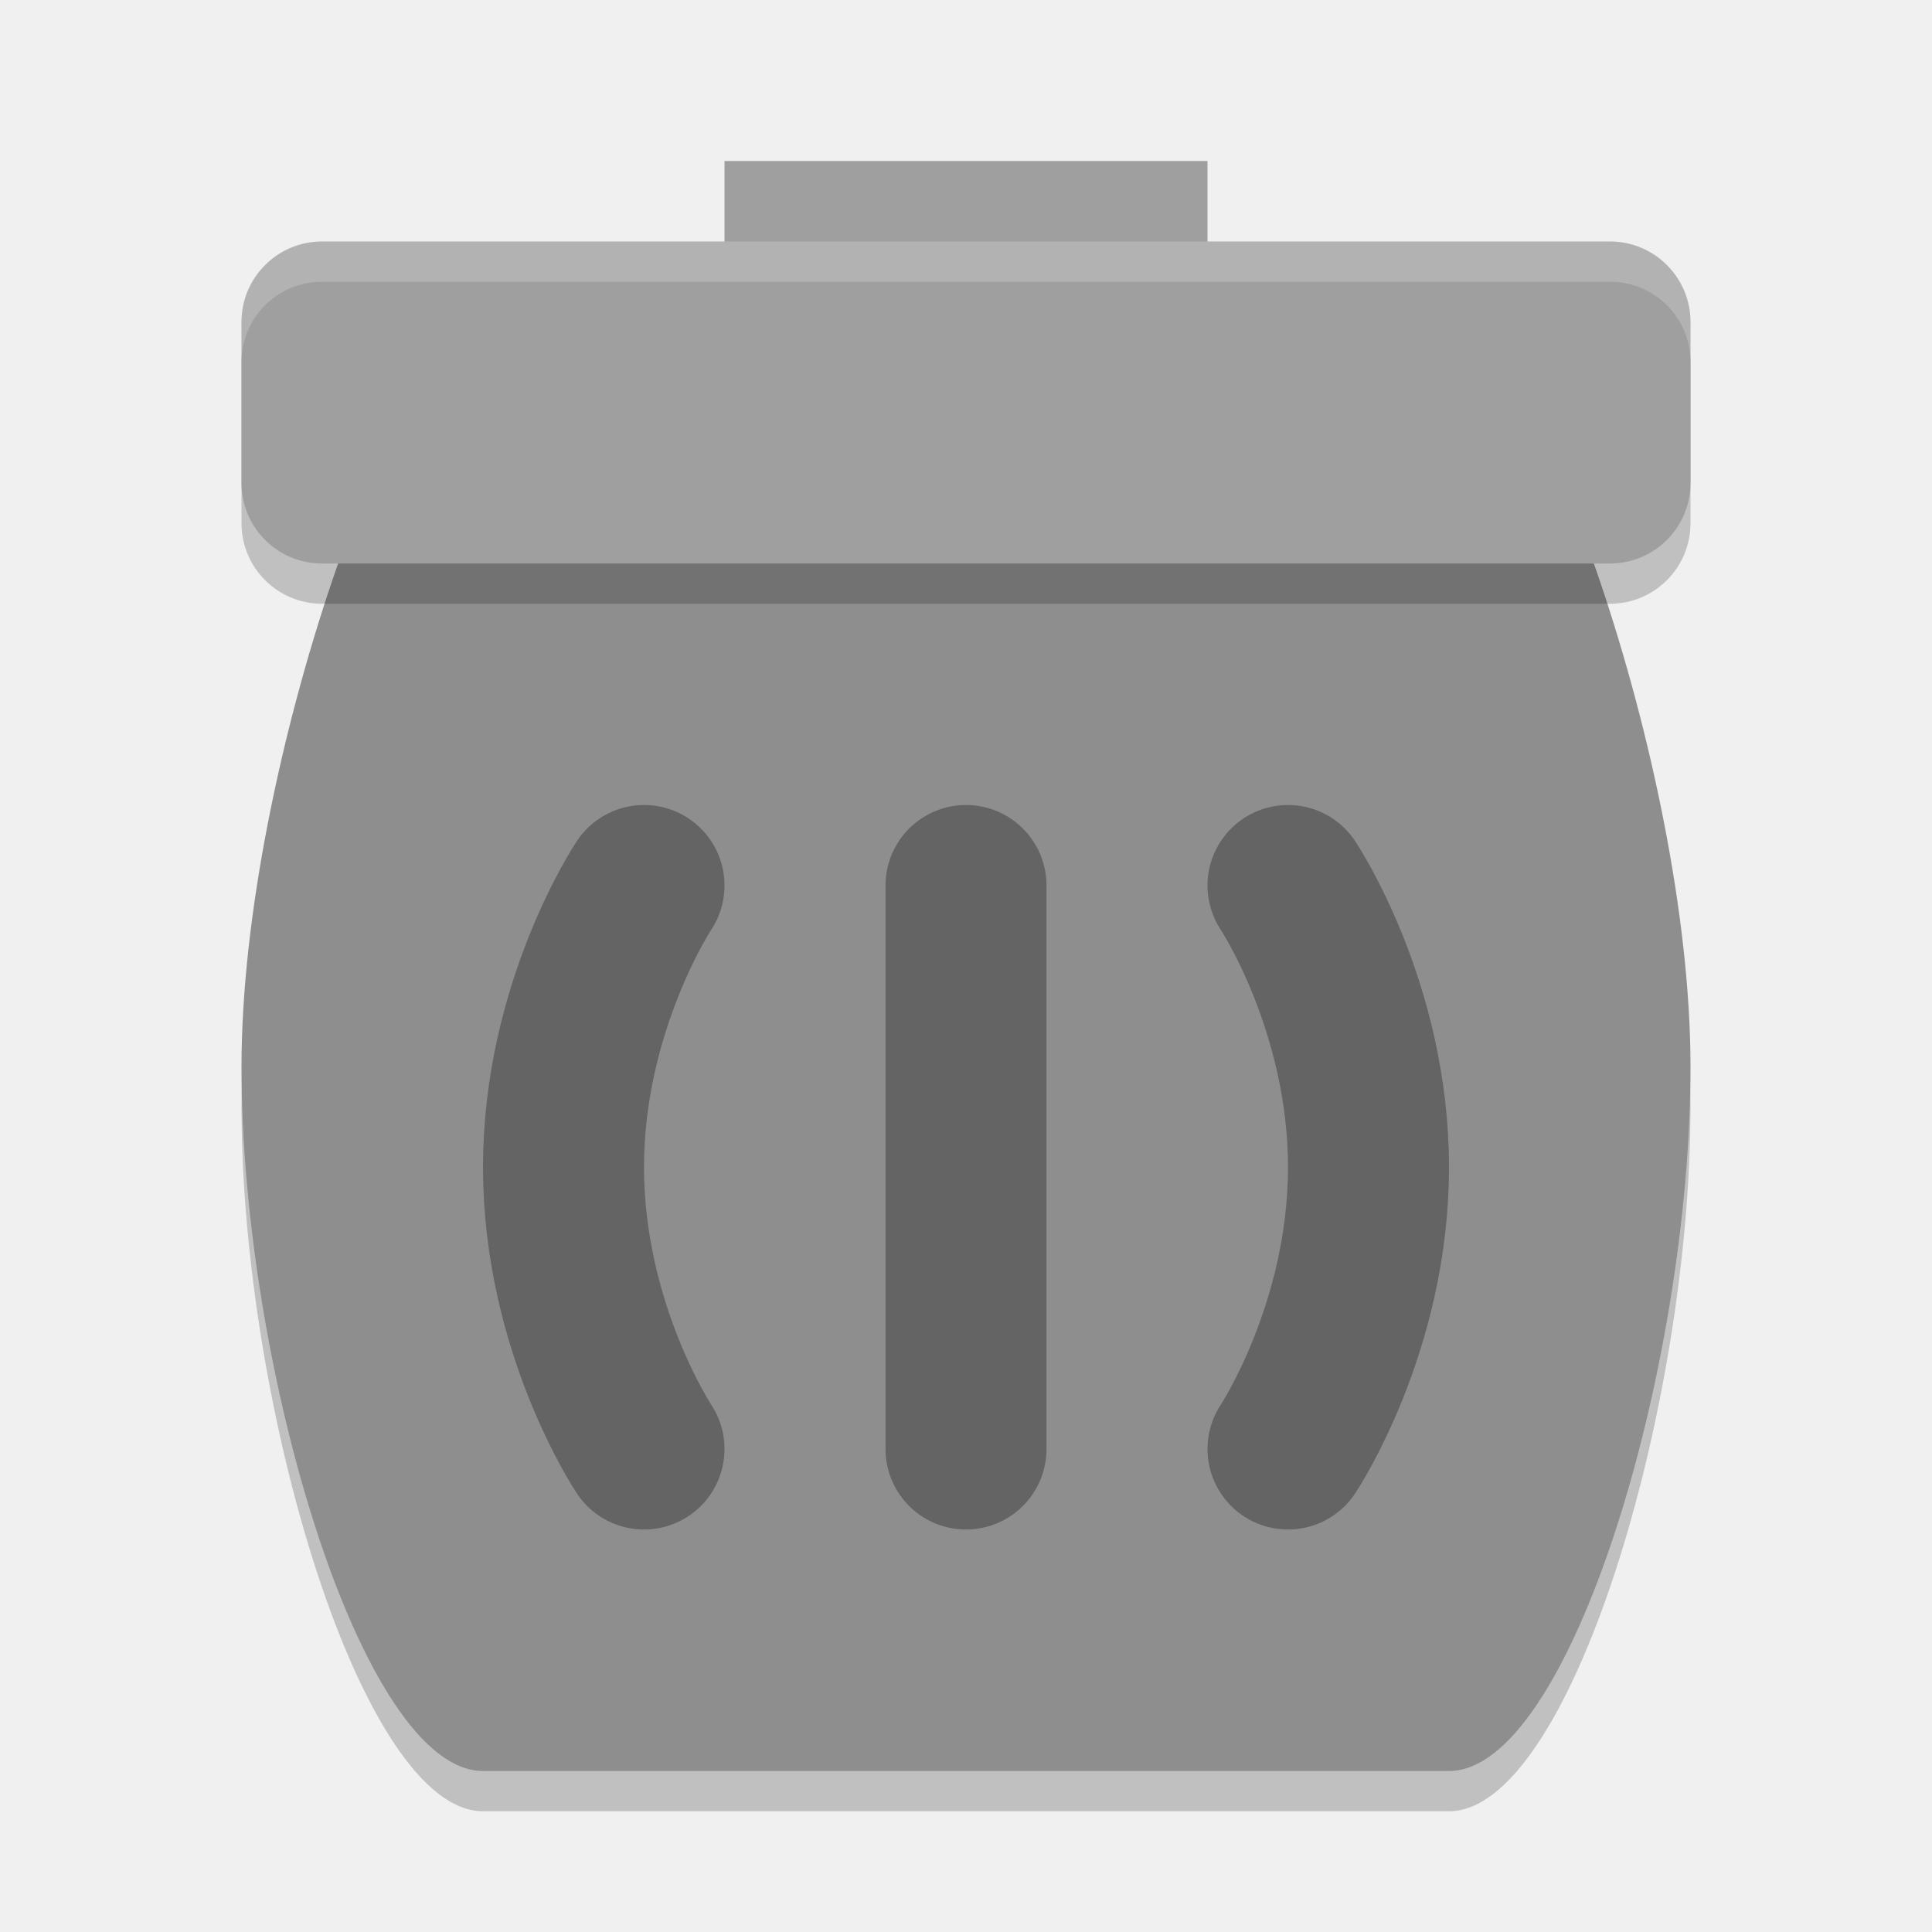
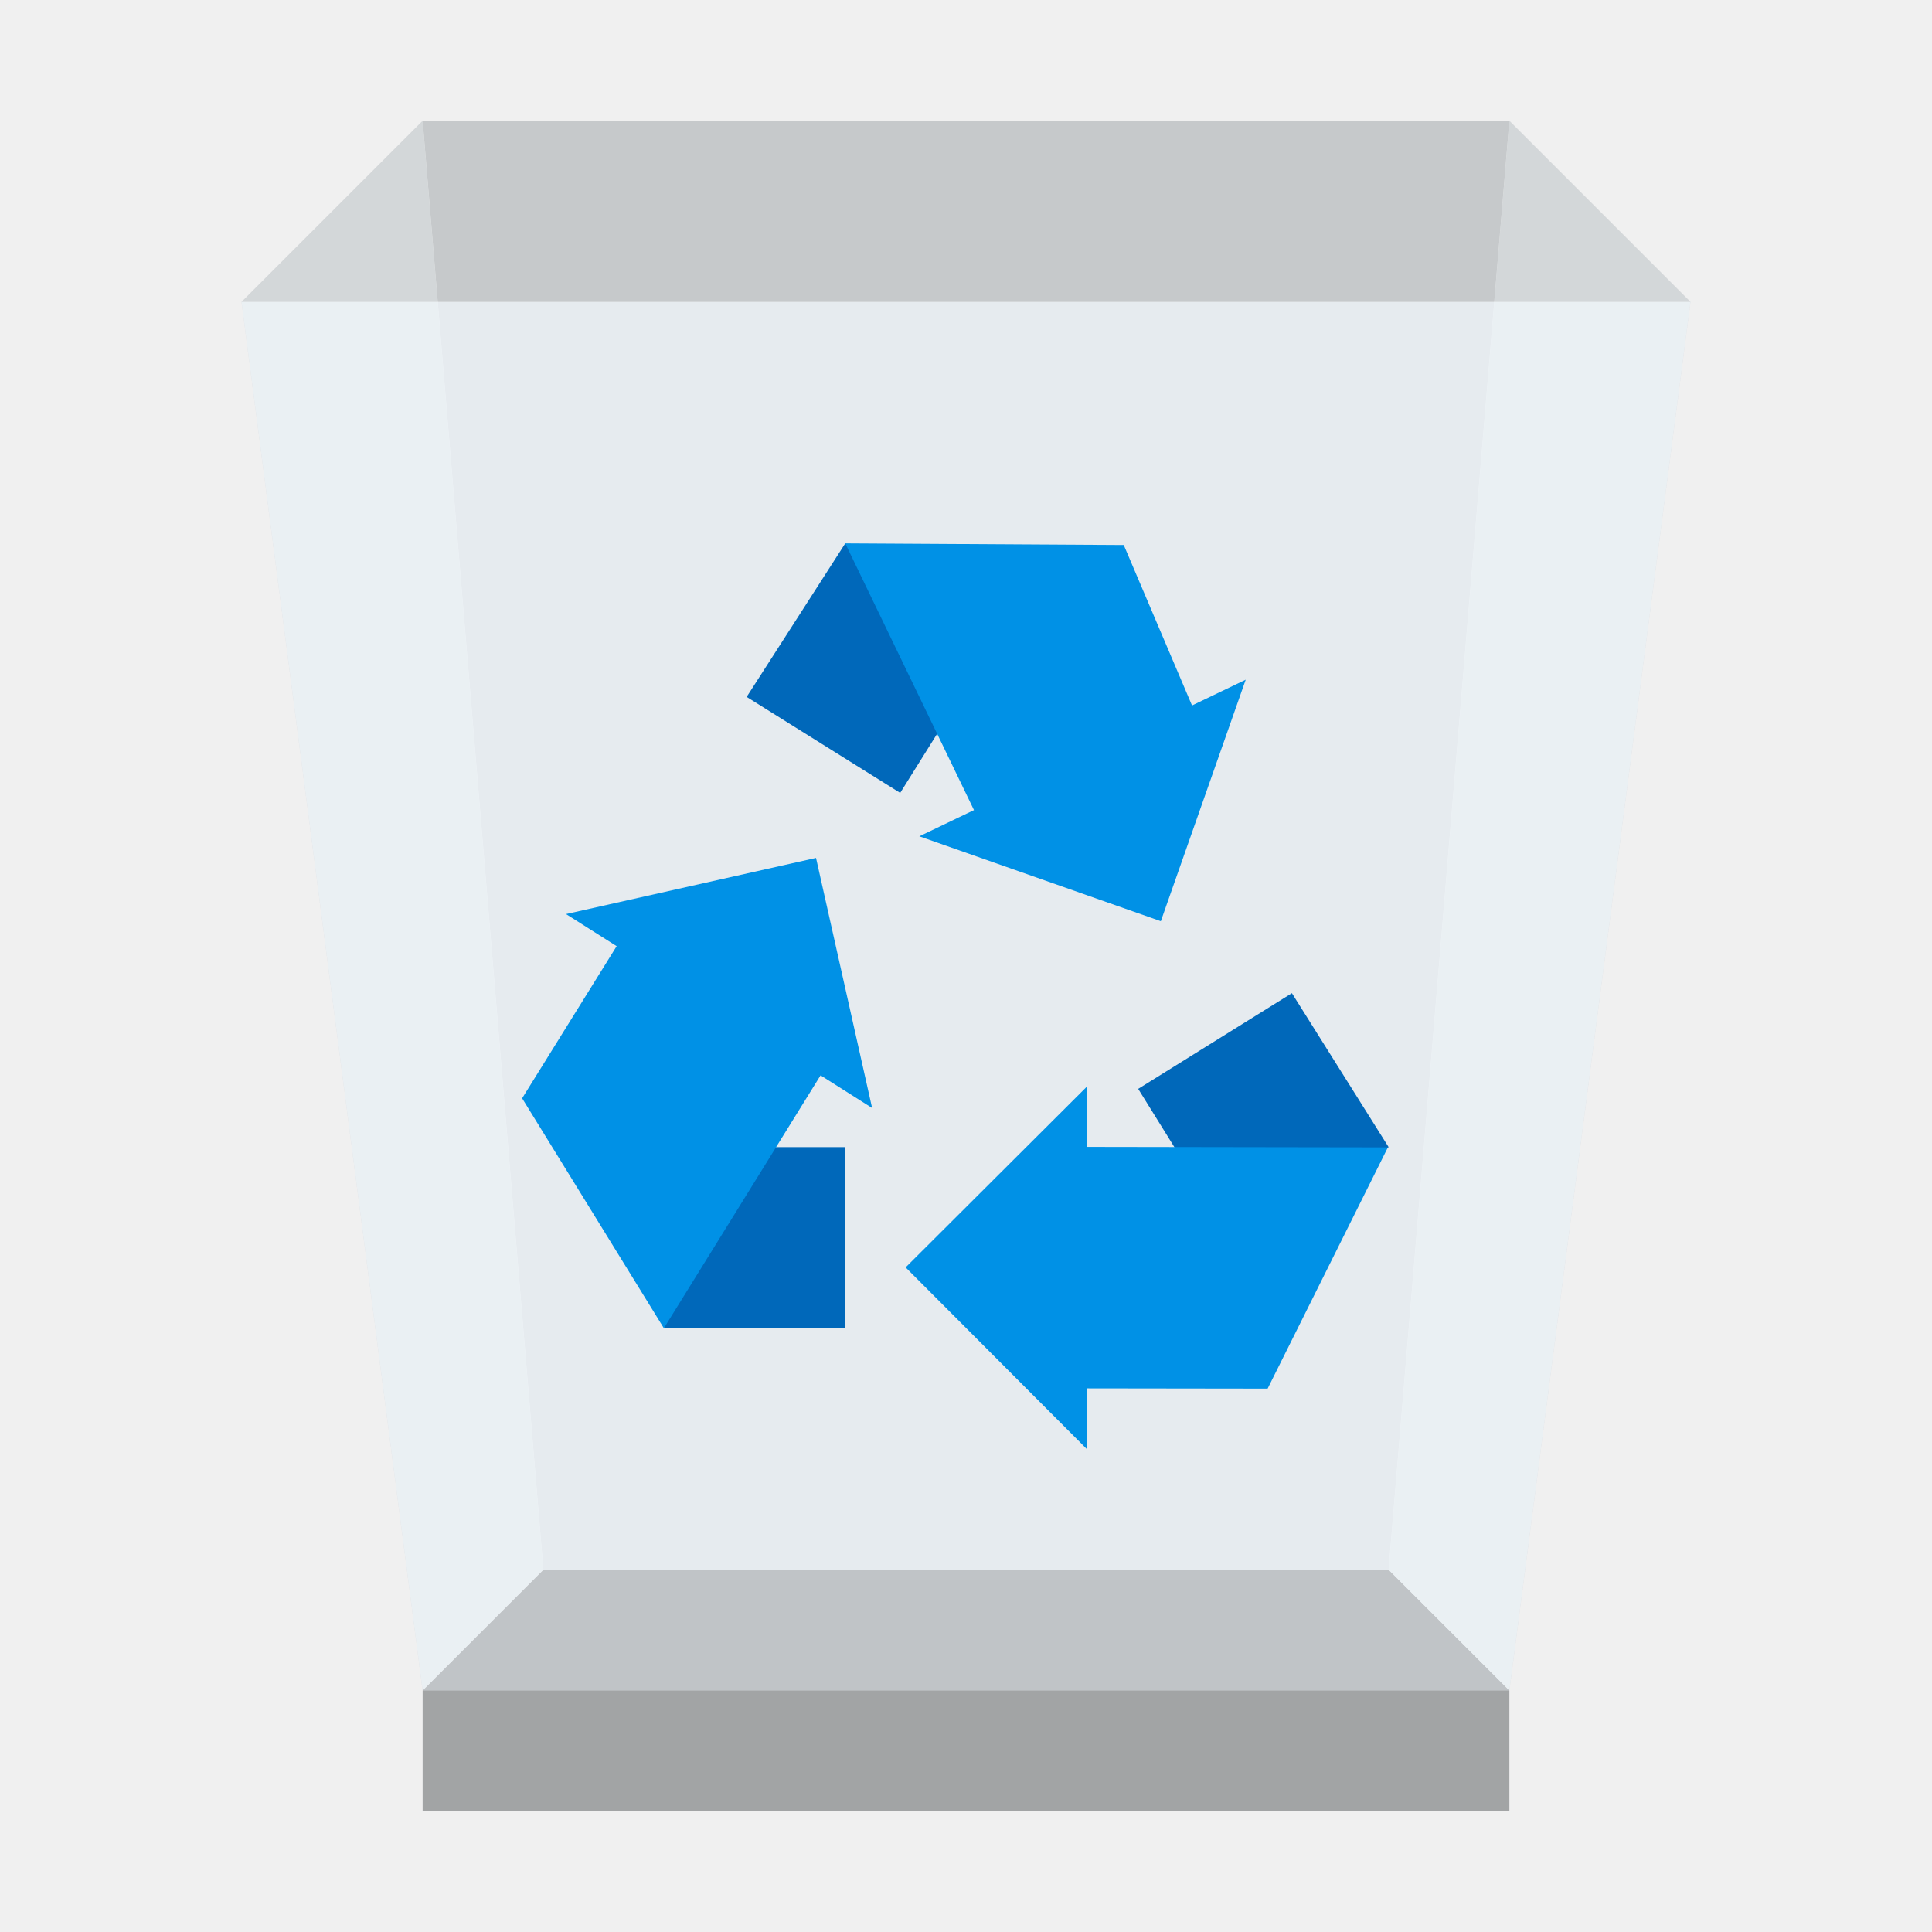
- <svg xmlns="http://www.w3.org/2000/svg" width="24" height="24" version="1">
-   <path style="opacity:0.2" d="M 6,4.5 H 18 C 19,4.5 21,10 21,13.75 21,17.5 19.5,22.5 18,22.5 H 6 C 4.5,22.5 3,17.5 3,13.75 3,10 5,4.5 6,4.5 Z" />
-   <path style="fill:#8e8e8e" d="M 6,4 H 18 C 19,4 21,9.5 21,13.25 21,17 19.5,22 18,22 H 6 C 4.5,22 3,17 3,13.25 3,9.5 5,4 6,4 Z" />
-   <rect style="fill:#9f9f9f" width="6" height="2" x="9" y="2" />
-   <rect style="opacity:0.2" width="18" height="4" x="3" y="3.5" rx="1" ry="1" />
-   <rect style="fill:#9f9f9f" width="18" height="4" x="3" y="3" rx="1" ry="1" />
-   <path style="opacity:0.3;fill:none;stroke:#000000;stroke-width:2;stroke-linecap:round" d="M 16,11 C 16,11 17,12.5 17,14.5 17,16.5 16,18 16,18 M 12,11 V 18 M 8,11 C 8,11 7,12.5 7,14.5 7,16.5 8,18 8,18" />
-   <path style="fill:#ffffff;opacity:0.2" d="M 4 3 C 3.446 3 3 3.446 3 4 L 3 4.5 C 3 3.946 3.446 3.5 4 3.5 L 20 3.5 C 20.554 3.5 21 3.946 21 4.5 L 21 4 C 21 3.446 20.554 3 20 3 L 4 3 z" />
+ <svg xmlns="http://www.w3.org/2000/svg" xmlns:xlink="http://www.w3.org/1999/xlink" width="32" height="32">
+   <defs>
+     <path id="a" fill-opacity=".69" d="M0 0h32v32H0z" />
+   </defs>
+   <defs>
+     <clipPath id="c">
+       <use xlink:href="#a" />
+     </clipPath>
+     <clipPath id="d">
+       <use xlink:href="#a" />
+     </clipPath>
+     <clipPath id="e">
+       <use xlink:href="#a" />
+     </clipPath>
+     <clipPath id="f">
+       <use xlink:href="#a" />
+     </clipPath>
+     <clipPath id="g">
+       <use xlink:href="#a" />
+     </clipPath>
+     <clipPath id="h">
+       <use xlink:href="#a" />
+     </clipPath>
+     <mask id="j">
+       <g filter="url(#b)">
+         <use xlink:href="#a" fill-opacity=".69" />
+       </g>
+     </mask>
+     <mask id="l">
+       <g filter="url(#b)">
+         <use xlink:href="#a" fill-opacity=".651" />
+       </g>
+     </mask>
+     <mask id="n">
+       <g filter="url(#b)">
+         <use xlink:href="#a" fill-opacity=".651" />
+       </g>
+     </mask>
+     <mask id="p">
+       <g filter="url(#b)">
+         <use xlink:href="#a" fill-opacity=".651" />
+       </g>
+     </mask>
+     <mask id="r">
+       <g filter="url(#b)">
+         <use xlink:href="#a" fill-opacity=".651" />
+       </g>
+     </mask>
+     <mask id="t">
+       <g filter="url(#b)">
+         <use xlink:href="#a" fill-opacity=".651" />
+       </g>
+     </mask>
+     <g id="i" clip-path="url(#c)">
+       <path d="M23 26H9l-2 2h18Zm0 0" />
+     </g>
+     <g id="k" clip-path="url(#d)">
+       <path fill="#808384" d="M7 28h18v2H7Zm0 0" />
+     </g>
+     <g id="m" clip-path="url(#e)">
+       <path fill="#b3b8bb" d="M23 26H9L7 2h18Zm0 0" />
+     </g>
+     <g id="o" clip-path="url(#f)">
+       <path fill="#c7cccf" d="m25 28-2-2 2-24 3 3Zm0 0" />
+     </g>
+     <g id="q" clip-path="url(#g)">
+       <path fill="#c7cccf" d="m7 28 2-2L7 2 4 5Zm0 0" />
+     </g>
+     <g id="s" clip-path="url(#h)">
+       <path fill="#f5fbff" d="M25 28H7L4 5h24Zm0 0" />
+     </g>
+     <filter id="b" width="100%" height="100%" x="0%" y="0%" filterUnits="objectBoundingBox">
+       <feColorMatrix in="SourceGraphic" values="0 0 0 0 1 0 0 0 0 1 0 0 0 0 1 0 0 0 1 0" />
+     </filter>
+   </defs>
+   <use xlink:href="#i" mask="url(#j)" />
+   <use xlink:href="#k" mask="url(#l)" />
+   <use xlink:href="#m" mask="url(#n)" />
+   <use xlink:href="#o" mask="url(#p)" />
+   <use xlink:href="#q" mask="url(#r)" />
+   <use xlink:href="#s" mask="url(#t)" />
+   <path fill="#0068ba" d="M11 19h3v3h-3Zm0 0" />
+   <path fill="#0091e6" d="m13.516 14.21-4.141.93 5.07 3.212Zm0 0" />
+   <path fill="#0091e6" d="m8.648 18.191 1.582-2.546 3.399 2.105L10.996 22Zm0 0" />
+   <path fill="#0068ba" d="m18.852 18.035 1.582 2.547L23 19l-1.602-2.55Zm0 0" />
+   <path fill="#0091e6" d="M18.004 18.996 18 19v-1l-3 2.992L18 24v-1.004l2.996.004 1.992-3.996Zm0 0" />
+   <path fill="#0068ba" d="m14.91 13.133 1.59-2.543L14 9l-1.633 2.543Zm0 0" />
+   <path fill="#0091e6" d="m19.227 15.258 1.406-4-5.406 2.594Zm0 0" />
+   <path fill="#0091e6" d="m18.613 9.027 1.145 2.692-3.594 1.765L14 9Zm0 0" />
</svg>
